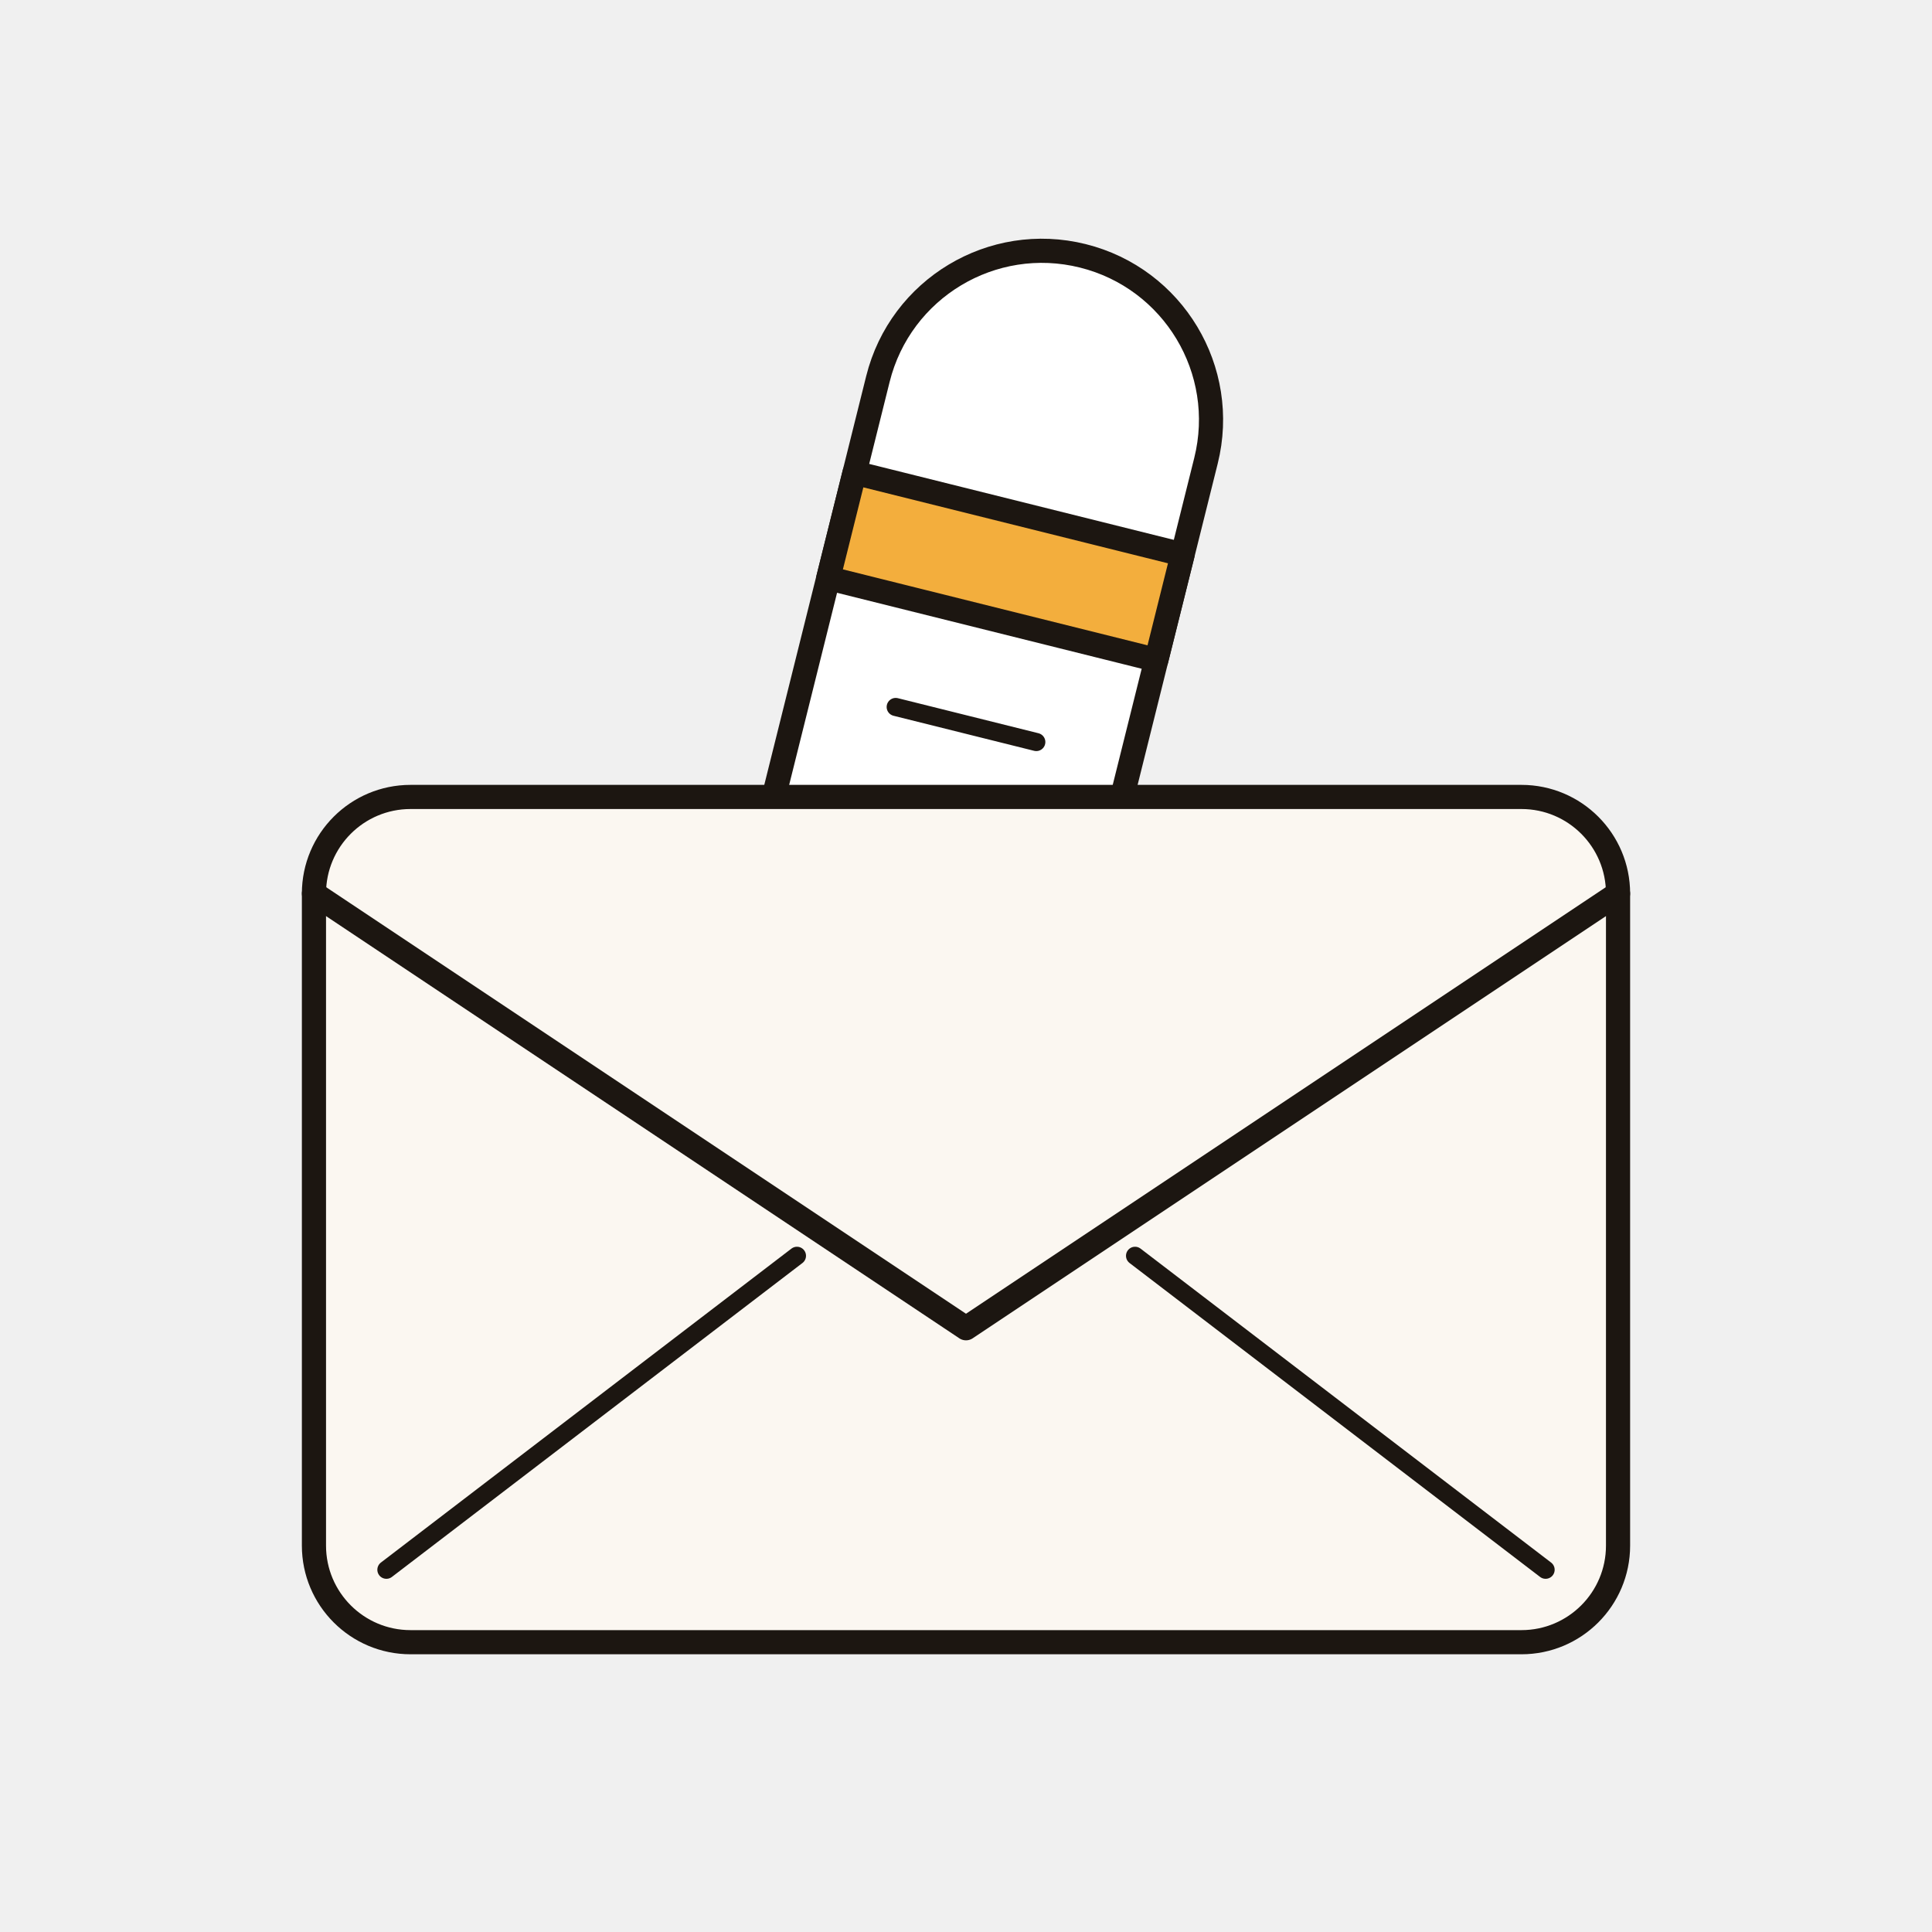
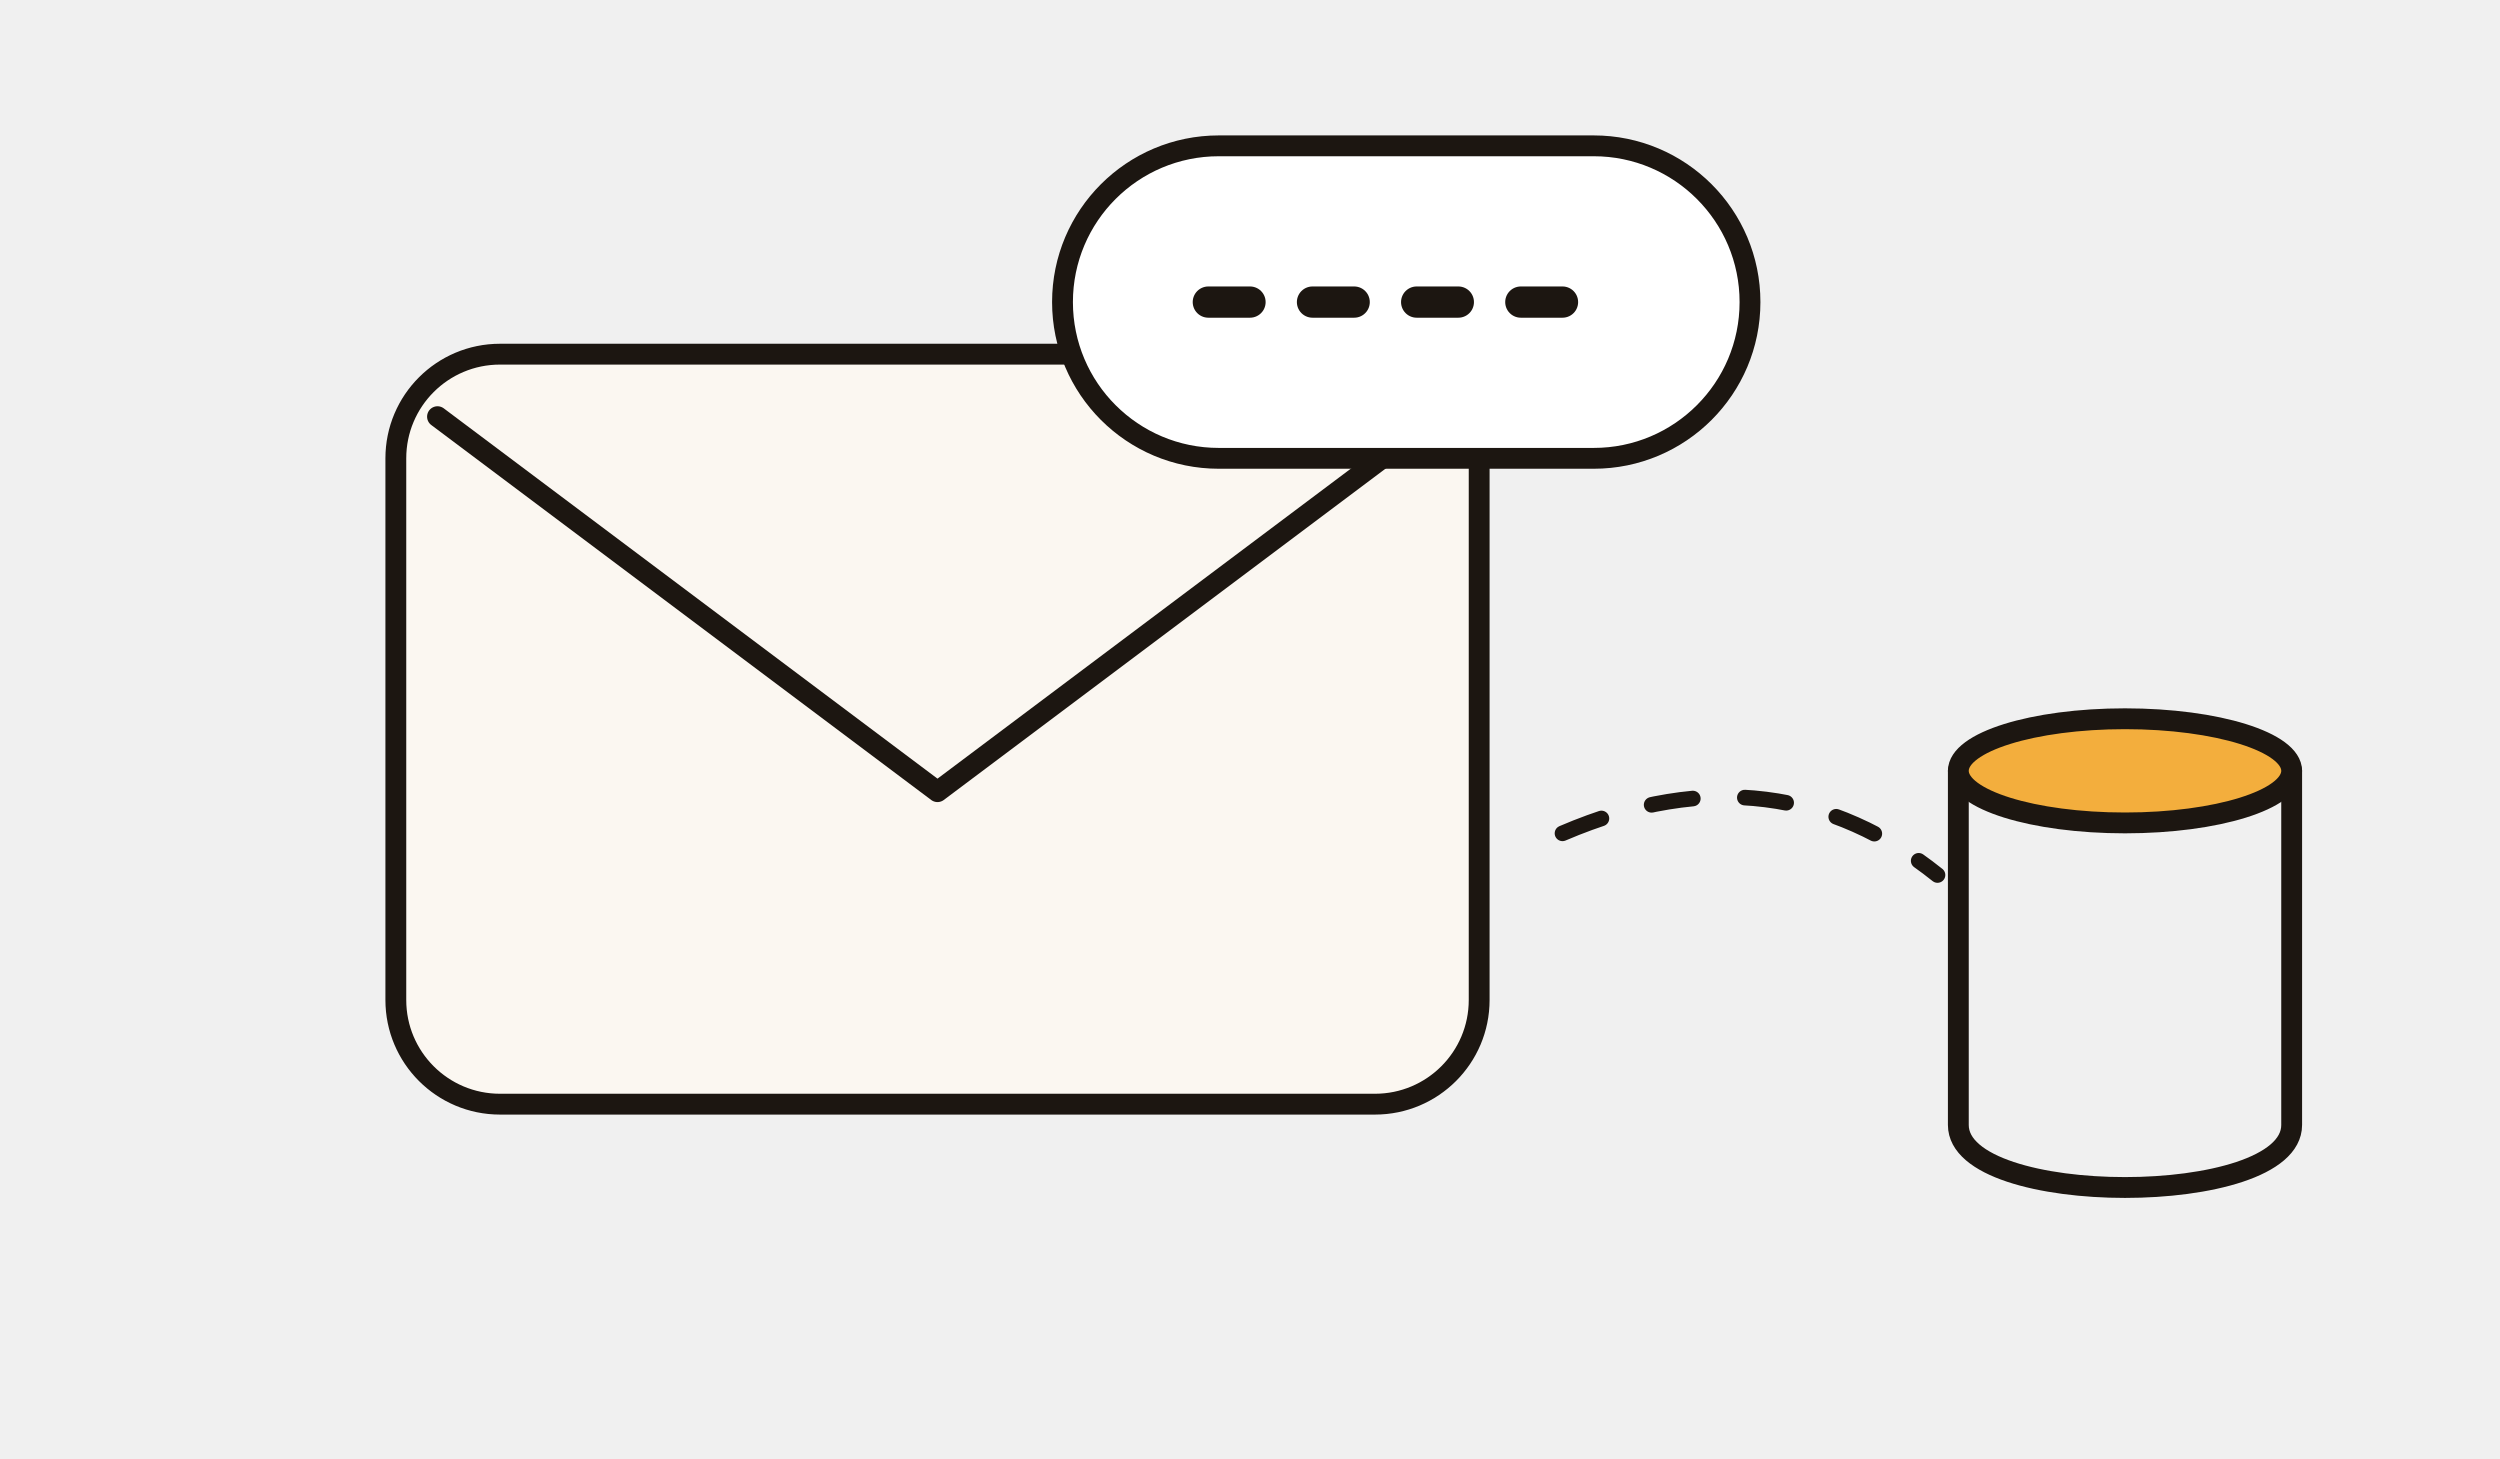
- <svg xmlns="http://www.w3.org/2000/svg" viewBox="0 0 160 160">
+ <svg xmlns="http://www.w3.org/2000/svg" viewBox="0 0 240 140">
  <g fill="none" stroke="#1C1611" stroke-width="2" stroke-linecap="round" stroke-linejoin="round">
-     <g transform="rotate(14 80 60)">
-       <rect x="66" y="20" width="28" height="74" rx="14" fill="#FFFFFF" />
-       <rect x="66" y="42" width="28" height="9" fill="#F3AE3D" />
-       <path d="M74 60h12M74 68h8" stroke-width="1.5" />
-     </g>
-     <rect x="26" y="66" width="108" height="70" rx="8" fill="#FBF7F1" />
-     <path d="M26 74l54 36l54-36" />
-     <path d="M32 130l34-26M128 130l-34-26" stroke-width="1.5" />
+     <rect x="38" y="34" width="104" height="72" rx="10" fill="#FBF7F1" />
+     <path d="M42 40l48 36 48-36" />
+     <rect x="102" y="14" width="66" height="30" rx="15" fill="#FFFFFF" />
+     <path d="M116 29h4M126 29h4M136 29h4M146 29h4" stroke-width="3" />
+     <path d="M150 80c14-6 26-4 36 4" stroke-dasharray="4 5" stroke-width="1.5" />
+     <path d="M188 74v34c0 4 8 6 16 6s16-2 16-6V74" />
+     <ellipse cx="204" cy="74" rx="16" ry="5" fill="#F3AE3D" />
  </g>
</svg>
